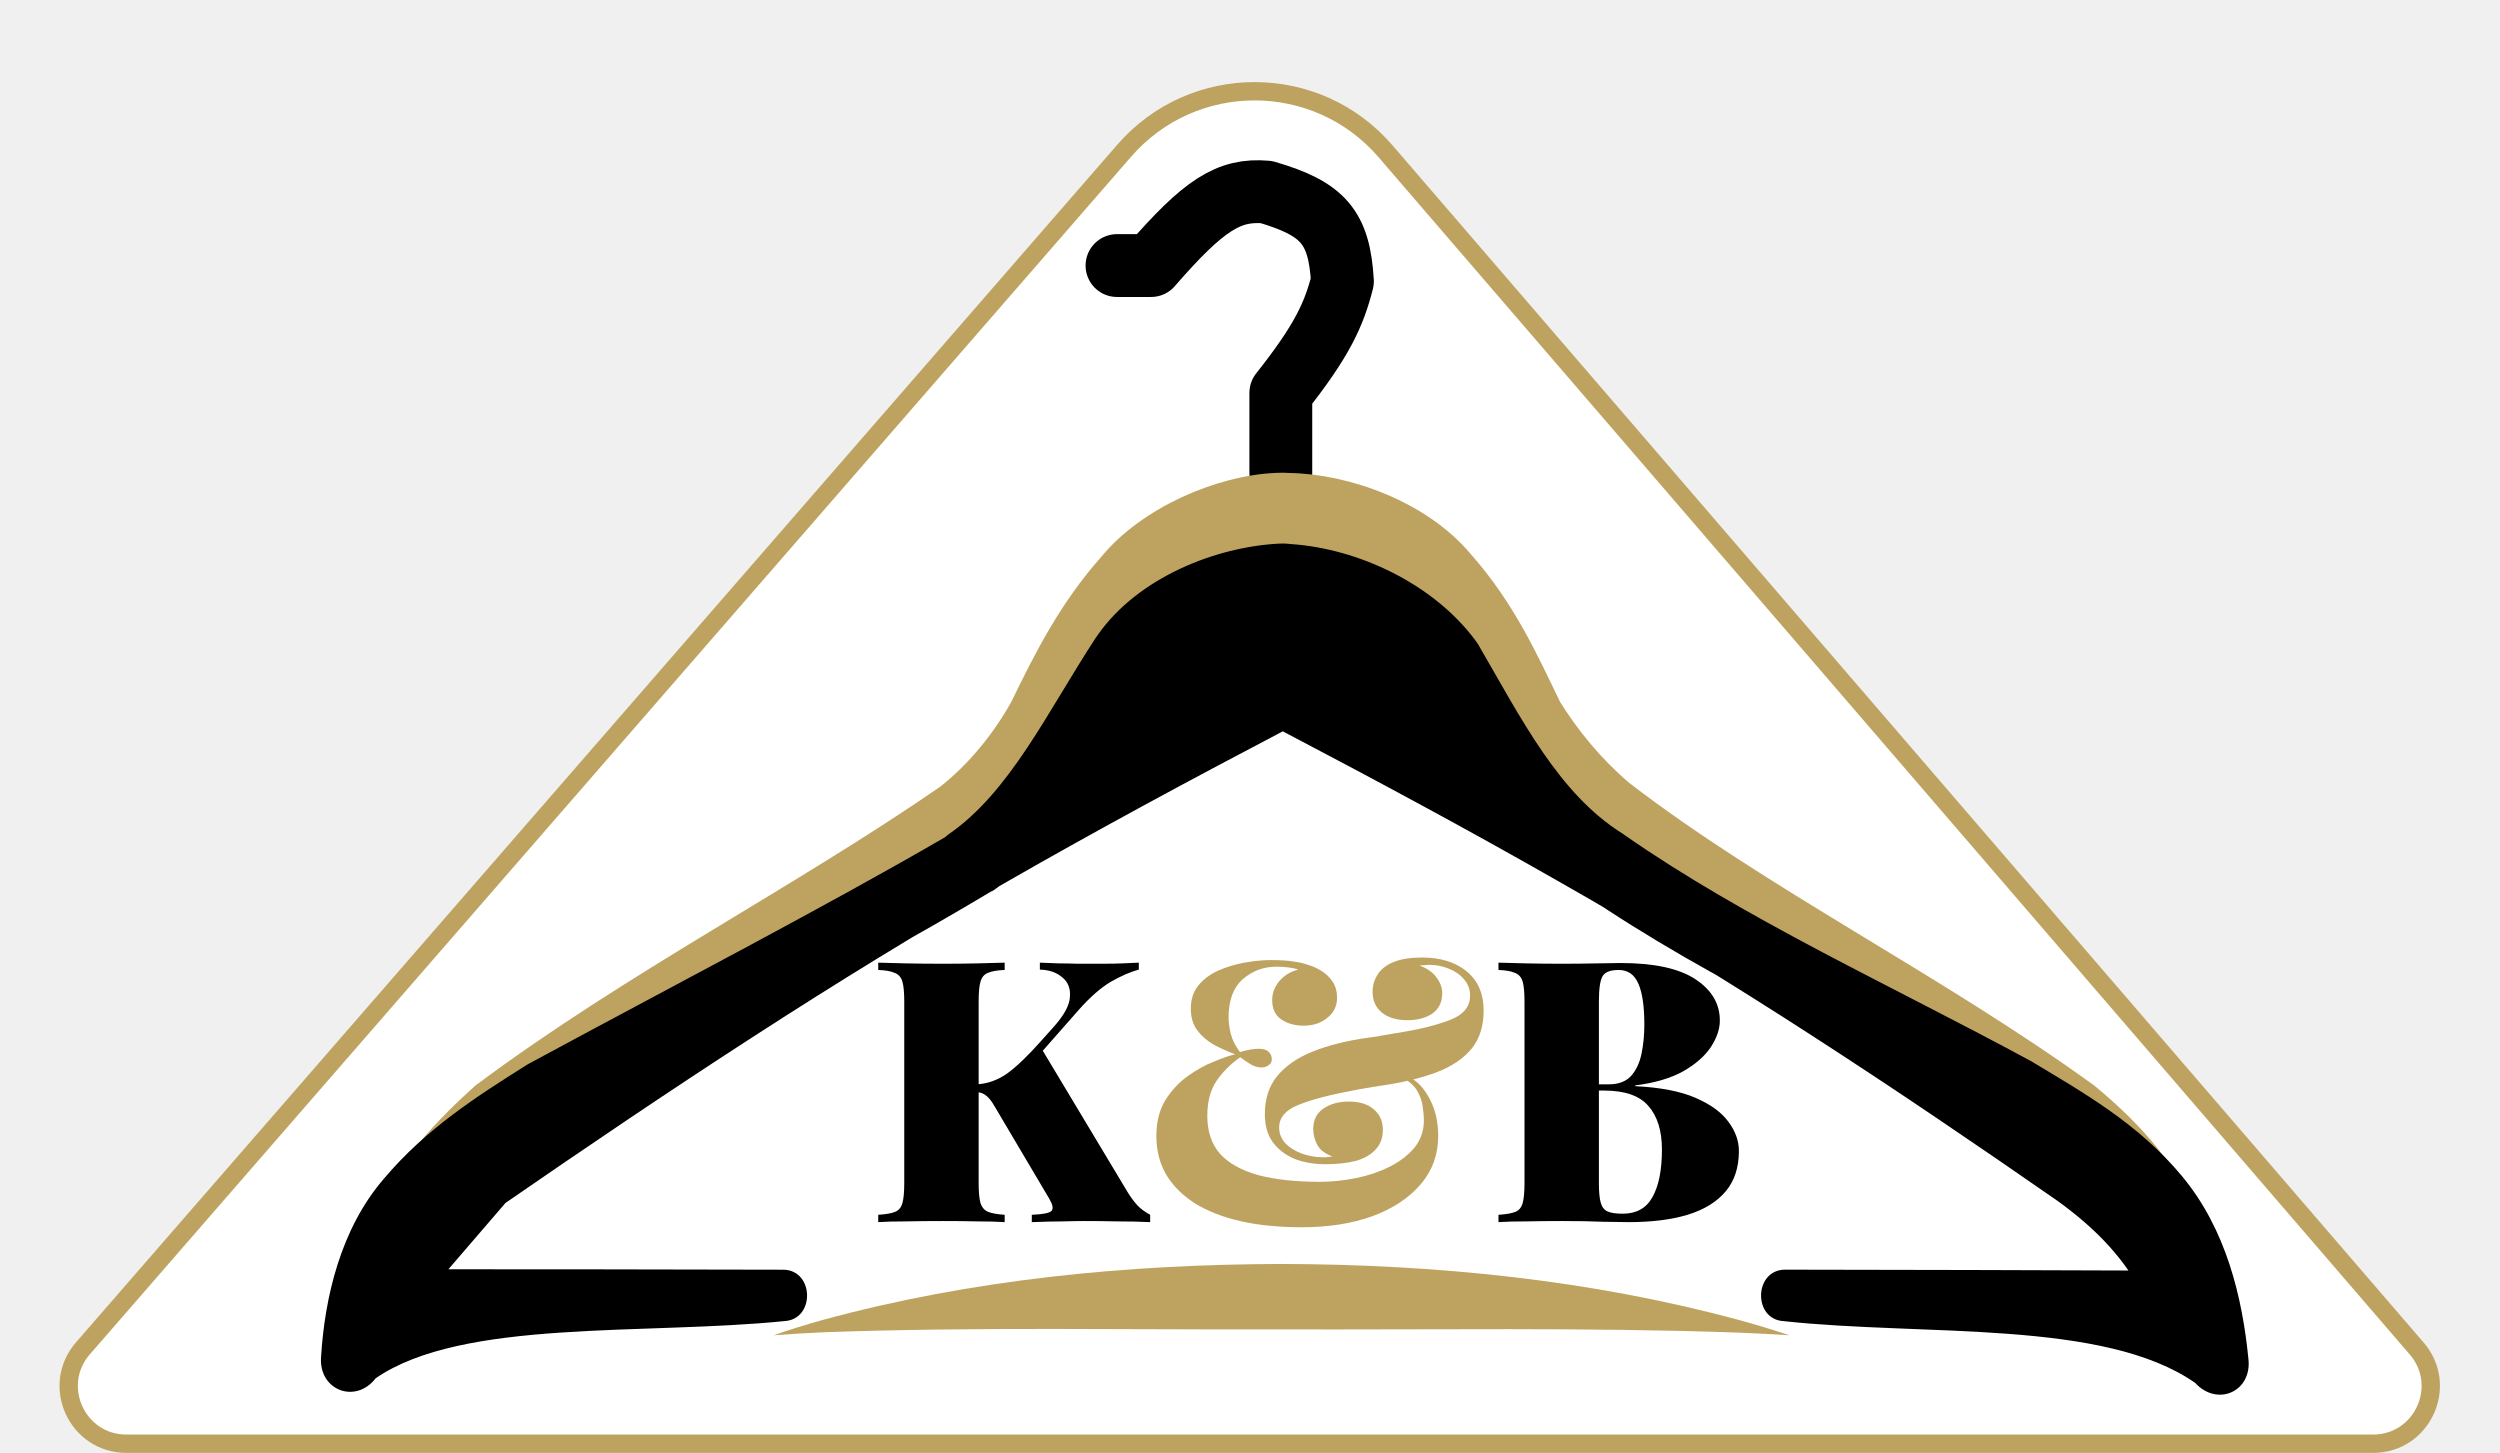
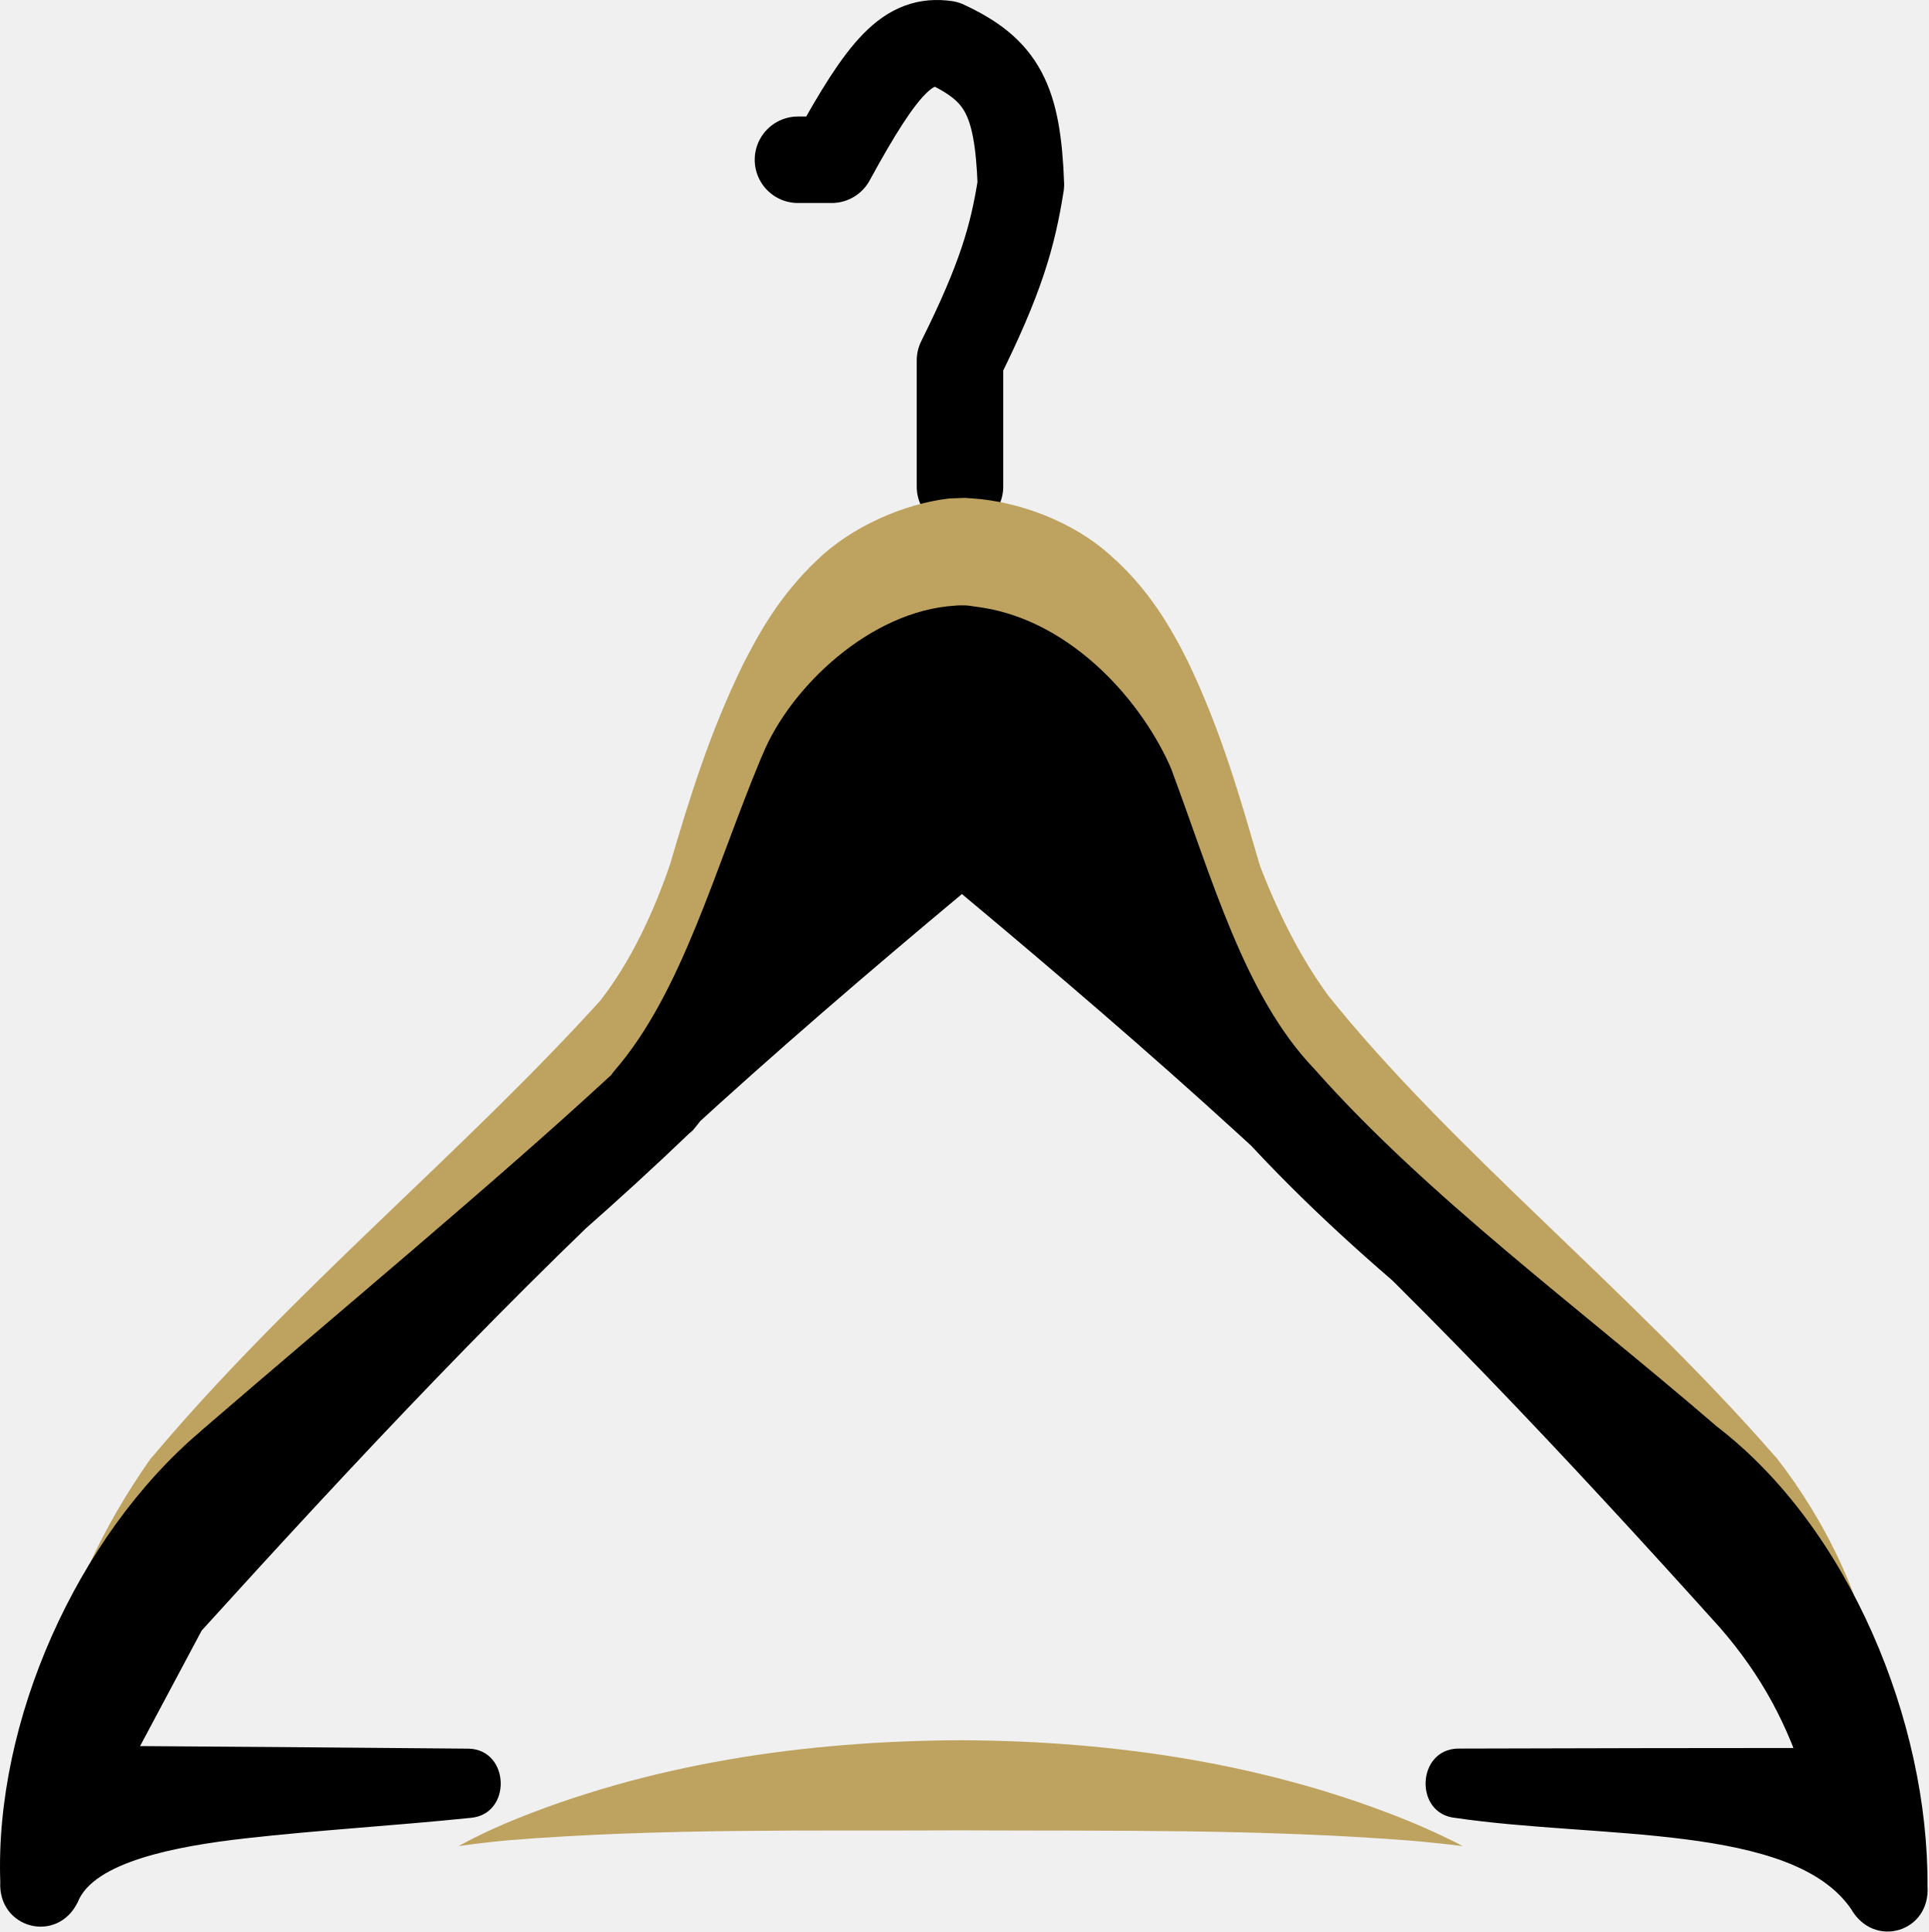
- <svg xmlns="http://www.w3.org/2000/svg" width="955" height="555" viewBox="0 0 955 555" fill="none">
-   <path d="M923.186 515.143L529.273 57.789C503.024 27.312 455.849 27.202 429.458 57.556L31.678 515.065C19.298 529.305 29.412 551.5 48.281 551.5H906.517C925.337 551.5 935.468 529.403 923.186 515.143Z" fill="white" stroke="#BEA360" stroke-width="7" stroke-linecap="round" stroke-linejoin="round" />
-   <path d="M426.691 101.443H439.709C459.872 78.26 469.39 72.104 483.767 73.368C505.522 79.746 511.576 86.773 512.805 107.459C509.615 120.052 505.069 130.14 489.274 150.072V180.653" stroke="black" stroke-width="24" stroke-linecap="round" stroke-linejoin="round" />
-   <path d="M134.304 510.371C138.178 494.398 143.163 478.574 151.811 465.422C161.849 449.937 176.586 438.604 192.136 428.041L191.394 428.563C252.99 394.865 318.78 369.597 380.913 332.315L381.995 331.578C398.694 319.981 412.174 304.95 422.513 288.015L423.116 286.903C441.955 251.978 458.792 224.939 491.188 224.471L488.469 224.54C489.028 224.561 489.578 224.585 490.121 224.613C524.534 224.205 539.98 250.194 559.414 287.39L560.611 289.481C570.821 304.504 583.568 318.381 598.449 329.446L598.497 329.484C662.356 372.197 727.16 395.222 790.284 428.682L789.678 428.283C805.7 438.157 820.595 449.365 830.477 465.167C838.928 478.44 843.775 494.319 847.248 510.371C846.653 493.969 844.674 477.184 837.89 461.3C829.986 442.355 814.978 427.026 799.679 414.403L799.073 414.004C741.465 372.396 674.305 339.064 622.371 299.069L622.419 299.107C611.729 290.036 602.716 279.149 595.172 266.919L596.369 269.009C587.318 250.326 578.597 230.58 561.717 211.538C545.064 191.695 515.501 181.034 492.369 180.67C491.609 180.631 490.846 180.598 490.078 180.57L487.36 180.639C464.611 181.641 436.165 193.936 420.714 212.671C404.685 230.78 395.258 249.748 386.208 268.333L386.811 267.22C379.796 280.018 370.339 291.662 359.238 300.466L360.32 299.729C303.507 339.008 239.759 371.407 182.353 414.123L181.61 414.644C167.083 427.788 152.614 442.828 144.452 461.456C137.434 477.248 135.31 493.983 134.304 510.371Z" fill="#BEA360" />
-   <path d="M188.413 454.308C303.963 377.461 369.946 338.856 490.024 279.365C611.963 339.796 677.652 377.894 790.132 453.197C803.283 463.016 814.928 471.167 826.706 493.184L681.913 494.85C764.598 499.8 827.062 498.11 847.248 520.397C840.812 461.914 817.136 444.178 769.591 416.542C694.013 377.276 640.086 350.824 612.272 329.904C584.702 312.063 571.73 286.14 552.651 253.262C539.027 236.356 520.727 224.189 490.024 221.606C460.243 224.116 443.703 234.088 430.404 251.04C402.033 296.281 393.024 313.574 370.282 329.904C365.876 334.01 319.077 358.979 207.953 417.653C153.25 450.985 138.25 472.035 134.304 519.286C151.204 497.648 214.649 499.408 299.138 494.85L154.344 492.628L188.413 454.308Z" fill="black" />
-   <path d="M490.024 279.365C453.645 296.35 417.633 313.709 382.015 332.212C314.124 367.269 248.856 407.227 184.564 448.519C184.254 448.718 183.467 449.418 183.218 449.689C171.651 462.275 160.089 474.866 148.535 487.463C143.489 493.012 146.728 500.202 154.225 500.401C202.478 501.892 250.732 503.315 298.987 504.67L298.609 485.043C270.515 486.231 242.371 486.682 213.914 488.054C185.467 491.614 156.231 484.64 125.084 512.085L145.962 520.26C146.636 476.47 176.514 450.495 214.602 428.564L213.919 428.952C269.317 399.602 320.706 375.308 379.635 339.939L378.283 341.047C410.143 318.356 423.927 285.559 442.223 258.453L441.38 259.652C453.239 243.837 469.996 237.204 491.2 235.556L488.85 235.556C489.412 235.604 489.968 235.654 490.518 235.708C511.61 237.61 529.179 245.899 541.788 262.016L540.584 260.265C556.75 287.441 572.604 321.074 604.816 341.426L604.022 340.872C656.38 376.723 710.508 399.929 763.679 427.921L763.147 427.628C804.155 448.908 833.028 476.264 835.6 521.679L855.934 512.53C794.563 473.937 739.006 491.665 682.501 485.026L682.026 504.691C730.284 503.523 778.54 502.287 826.796 500.983C833.361 500.999 836.599 495.336 833.584 489.505C824.814 472.442 809.302 457.566 794.273 447.651C794.217 447.608 794.041 447.486 793.982 447.446C730.351 406.268 665.502 366.715 598.089 332.105C562.442 313.677 526.4 296.356 490.024 279.365C525.571 298.028 560.79 316.923 595.548 336.779C661.285 374.095 724.178 415.779 786.282 458.948L785.991 458.742C800.944 469.58 812.071 481.102 819.829 496.863L826.617 485.385C778.344 485.192 730.071 485.066 681.8 485.009C670.008 485.146 669.553 503.97 681.325 504.674C735.491 510.519 803.568 503.906 838.562 528.264C847.016 537.515 860.322 531.566 858.896 519.115C856.583 495.652 850.445 469.664 833.567 449.342C816.862 429.161 795.623 417.276 776.035 405.456C775.929 405.395 775.611 405.218 775.503 405.163C723.058 376.761 666.881 351.268 620.522 318.936C620.366 318.819 619.891 318.486 619.728 318.382C595.483 303.189 581.351 274.932 564.718 246.259C564.502 245.888 563.785 244.842 563.515 244.508C547.393 222.943 518.919 209.616 493.261 207.843C492.578 207.776 491.89 207.713 491.198 207.655C490.723 207.615 489.323 207.615 488.848 207.655C464.616 208.806 434.864 220.511 419.427 242.429C419.245 242.661 418.74 243.378 418.584 243.628C400.261 271.611 385.908 302.532 362.281 318.76C361.995 318.967 361.186 319.627 360.929 319.868C314.086 347.042 255.166 377.575 201.987 406.353C201.848 406.428 201.438 406.658 201.304 406.741C182.314 418.714 162.756 431.141 146.663 450.252C130.046 469.46 124.033 495.809 122.646 518.313C121.637 530.993 135.733 536.542 143.523 526.487C176.591 503.707 246.001 510.088 299.667 504.656C311.418 504.021 311.055 485.21 299.288 485.03C251.014 484.904 202.74 484.846 154.464 484.856L160.154 497.793C171.312 484.843 182.463 471.888 193.608 458.926L192.263 460.096C255.046 416.781 318.378 374.657 384.566 336.881C419.289 316.952 454.474 298.023 490.024 279.365ZM490.024 279.365" fill="black" />
-   <path d="M435.025 367.733V370.393C431.852 371.233 428.305 372.773 424.385 375.013C420.559 377.253 416.452 380.846 412.065 385.793L386.305 415.053L397.645 400.213L430.825 455.513C432.039 457.473 433.252 459.106 434.465 460.413C435.679 461.719 437.312 462.933 439.365 464.053V466.853C435.445 466.666 431.245 466.573 426.765 466.573C422.379 466.479 418.179 466.433 414.165 466.433C412.019 466.433 409.359 466.479 406.185 466.573C403.012 466.573 398.999 466.666 394.145 466.853V464.053C398.532 463.866 401.052 463.353 401.705 462.513C402.452 461.673 402.125 460.086 400.725 457.753L380.425 423.453C379.492 421.773 378.652 420.513 377.905 419.673C377.159 418.833 376.412 418.226 375.665 417.853C375.012 417.479 374.125 417.246 373.005 417.153V414.213C377.112 414.026 380.985 412.673 384.625 410.153C388.265 407.539 392.652 403.339 397.785 397.553L402.545 392.233C406.465 387.846 408.519 384.066 408.705 380.893C408.985 377.626 408.005 375.106 405.765 373.333C403.619 371.466 400.772 370.486 397.225 370.393V367.733C399.839 367.826 402.265 367.919 404.505 368.013C406.839 368.013 409.265 368.059 411.785 368.153C414.399 368.153 417.432 368.153 420.885 368.153C423.872 368.153 426.485 368.106 428.725 368.013C431.059 367.919 433.159 367.826 435.025 367.733ZM383.785 367.733V370.533C380.985 370.626 378.839 370.999 377.345 371.653C375.945 372.213 375.012 373.333 374.545 375.013C374.079 376.599 373.845 379.119 373.845 382.573V452.013C373.845 455.373 374.079 457.893 374.545 459.573C375.105 461.253 376.085 462.373 377.485 462.933C378.885 463.493 380.985 463.866 383.785 464.053V466.853C381.079 466.666 377.579 466.573 373.285 466.573C369.085 466.479 364.792 466.433 360.405 466.433C355.365 466.433 350.605 466.479 346.125 466.573C341.739 466.573 338.192 466.666 335.485 466.853V464.053C338.379 463.866 340.525 463.493 341.925 462.933C343.325 462.373 344.259 461.253 344.725 459.573C345.192 457.893 345.425 455.373 345.425 452.013V382.573C345.425 379.119 345.192 376.599 344.725 375.013C344.259 373.333 343.279 372.213 341.785 371.653C340.385 370.999 338.285 370.626 335.485 370.533V367.733C338.192 367.826 341.739 367.919 346.125 368.013C350.605 368.106 355.365 368.153 360.405 368.153C364.792 368.153 369.085 368.106 373.285 368.013C377.579 367.919 381.079 367.826 383.785 367.733ZM572.419 367.733C575.126 367.826 578.672 367.919 583.059 368.013C587.539 368.106 592.019 368.153 596.499 368.153C601.166 368.153 605.646 368.106 609.939 368.013C614.232 367.919 617.266 367.873 619.039 367.873C631.826 367.873 641.346 369.926 647.599 374.033C653.852 378.139 656.979 383.413 656.979 389.853C656.979 393.119 655.812 396.526 653.479 400.073C651.146 403.526 647.599 406.606 642.839 409.313C638.079 411.926 632.012 413.699 624.639 414.633V414.913C634.252 415.379 641.952 416.873 647.739 419.393C653.526 421.913 657.726 424.993 660.339 428.633C662.952 432.179 664.259 435.866 664.259 439.693C664.259 445.946 662.579 451.079 659.219 455.093C655.859 459.106 651.006 462.093 644.659 464.053C638.406 465.919 630.939 466.853 622.259 466.853C620.019 466.853 616.706 466.806 612.319 466.713C608.026 466.526 602.846 466.433 596.779 466.433C592.112 466.433 587.539 466.479 583.059 466.573C578.672 466.573 575.126 466.666 572.419 466.853V464.053C575.312 463.866 577.459 463.493 578.859 462.933C580.259 462.373 581.192 461.253 581.659 459.573C582.126 457.893 582.359 455.373 582.359 452.013V382.573C582.359 379.119 582.126 376.599 581.659 375.013C581.192 373.333 580.212 372.213 578.719 371.653C577.319 370.999 575.219 370.626 572.419 370.533V367.733ZM618.339 370.533C615.166 370.533 613.112 371.326 612.179 372.913C611.246 374.499 610.779 377.719 610.779 382.573V452.013C610.779 455.279 611.012 457.753 611.479 459.433C611.946 461.113 612.832 462.233 614.139 462.793C615.446 463.353 617.359 463.633 619.879 463.633C625.106 463.633 628.886 461.533 631.219 457.333C633.646 453.039 634.859 446.973 634.859 439.133C634.859 431.946 633.132 426.393 629.679 422.473C626.319 418.553 620.672 416.593 612.739 416.593H602.519C602.519 416.593 602.519 416.219 602.519 415.473C602.519 414.633 602.519 414.213 602.519 414.213H614.559C618.199 414.213 620.999 413.186 622.959 411.133C624.919 408.986 626.272 406.186 627.019 402.733C627.766 399.186 628.139 395.406 628.139 391.393C628.139 384.486 627.392 379.306 625.899 375.853C624.406 372.306 621.886 370.533 618.339 370.533Z" fill="black" />
-   <path d="M485.552 366.753C489.192 366.753 492.086 366.939 494.232 367.313C496.379 367.593 498.339 368.059 500.112 368.713C501.699 369.179 503.286 369.926 504.872 370.953C506.552 371.979 507.952 373.333 509.072 375.013C510.192 376.693 510.752 378.746 510.752 381.173C510.752 384.346 509.492 386.913 506.972 388.873C504.546 390.833 501.559 391.813 498.012 391.813C494.652 391.813 491.806 391.019 489.472 389.433C487.139 387.846 485.972 385.373 485.972 382.013C485.972 379.399 486.859 377.019 488.632 374.873C490.499 372.633 492.926 371.139 495.912 370.393C494.979 370.019 493.719 369.739 492.132 369.553C490.639 369.366 489.146 369.273 487.652 369.273C482.706 369.273 478.412 370.859 474.772 374.033C471.132 377.206 469.312 382.106 469.312 388.733C469.312 390.506 469.592 392.559 470.152 394.893C470.712 397.133 471.879 399.466 473.652 401.893C475.239 401.426 476.592 401.099 477.712 400.913C478.832 400.726 479.906 400.633 480.932 400.633C482.612 400.633 483.826 401.006 484.572 401.753C485.412 402.499 485.832 403.479 485.832 404.693C485.832 405.626 485.412 406.373 484.572 406.933C483.826 407.493 482.939 407.773 481.912 407.773C480.419 407.773 478.926 407.306 477.432 406.373C475.939 405.439 474.726 404.599 473.792 403.853C470.059 406.466 467.026 409.499 464.692 412.953C462.359 416.406 461.192 420.839 461.192 426.253C461.192 432.226 462.826 437.079 466.092 440.813C469.452 444.453 474.352 447.159 480.792 448.933C487.232 450.613 495.026 451.453 504.172 451.453C508.652 451.453 513.226 450.986 517.892 450.053C522.559 449.119 526.852 447.673 530.772 445.713C534.692 443.753 537.866 441.326 540.292 438.433C542.719 435.446 543.932 431.946 543.932 427.933C543.932 426.626 543.792 424.993 543.512 423.033C543.326 421.073 542.672 419.066 541.552 417.013C540.432 414.959 538.519 413.186 535.812 411.693L536.232 410.573C540.059 411.786 543.186 414.539 545.612 418.833C548.132 423.126 549.392 428.166 549.392 433.953C549.392 441.046 547.152 447.206 542.672 452.433C538.192 457.659 532.032 461.719 524.192 464.613C516.352 467.413 507.392 468.813 497.312 468.813C488.446 468.813 480.559 468.019 473.652 466.433C466.839 464.846 461.052 462.559 456.292 459.573C451.532 456.493 447.892 452.806 445.372 448.513C442.946 444.219 441.732 439.366 441.732 433.953C441.732 428.633 442.852 424.106 445.092 420.373C447.426 416.639 450.272 413.559 453.632 411.133C456.992 408.706 460.352 406.839 463.712 405.533C467.072 404.133 469.779 403.199 471.832 402.733C469.032 401.706 466.326 400.493 463.712 399.093C461.099 397.599 458.952 395.733 457.272 393.493C455.686 391.253 454.892 388.546 454.892 385.373C454.892 381.826 455.826 378.886 457.692 376.553C459.652 374.126 462.172 372.213 465.252 370.813C468.426 369.413 471.786 368.386 475.332 367.733C478.879 367.079 482.286 366.753 485.552 366.753ZM543.232 365.773C550.326 365.773 556.019 367.546 560.312 371.093C564.606 374.639 566.752 379.633 566.752 386.073C566.752 391.953 565.212 396.806 562.132 400.633C559.052 404.366 554.619 407.353 548.832 409.593C543.139 411.739 536.279 413.419 528.252 414.633C527.412 414.726 526.526 414.866 525.592 415.053C524.752 415.146 523.912 415.286 523.072 415.473C522.232 415.566 521.392 415.706 520.552 415.893C519.806 415.986 519.012 416.126 518.172 416.313C508.466 418.086 501.092 419.999 496.052 422.053C491.106 424.013 488.632 426.906 488.632 430.733C488.632 432.973 489.426 434.979 491.012 436.753C492.692 438.433 494.792 439.739 497.312 440.673C499.926 441.606 502.586 442.073 505.292 442.073C505.759 442.073 506.179 442.073 506.552 442.073C507.019 441.979 507.439 441.933 507.812 441.933C508.279 441.839 508.699 441.793 509.072 441.793C506.179 440.766 504.219 439.273 503.192 437.313C502.166 435.353 501.652 433.346 501.652 431.293C501.652 427.839 502.959 425.226 505.572 423.453C508.186 421.679 511.406 420.793 515.232 420.793C519.339 420.793 522.512 421.773 524.752 423.733C527.086 425.693 528.252 428.306 528.252 431.573C528.252 434.653 527.319 437.173 525.452 439.133C523.679 441.093 521.159 442.539 517.892 443.473C514.626 444.313 510.752 444.733 506.272 444.733C501.886 444.733 497.919 444.033 494.372 442.633C490.919 441.139 488.166 438.993 486.112 436.193C484.152 433.393 483.172 429.893 483.172 425.693C483.172 419.719 484.759 414.819 487.932 410.993C491.199 407.073 495.772 403.946 501.652 401.613C507.532 399.279 514.439 397.553 522.372 396.433C523.772 396.246 525.126 396.059 526.432 395.873C527.739 395.593 529.046 395.359 530.352 395.173C531.752 394.893 533.152 394.659 534.552 394.473C542.579 393.166 549.066 391.533 554.012 389.573C559.052 387.613 561.572 384.533 561.572 380.333C561.572 377.906 560.779 375.806 559.192 374.033C557.699 372.259 555.739 370.906 553.312 369.973C550.979 369.039 548.552 368.573 546.032 368.573C545.379 368.573 544.726 368.619 544.072 368.713C543.419 368.713 542.812 368.759 542.252 368.853C545.146 369.879 547.292 371.373 548.692 373.333C550.186 375.293 550.932 377.299 550.932 379.353C550.932 382.806 549.672 385.419 547.152 387.193C544.632 388.873 541.459 389.713 537.632 389.713C533.526 389.713 530.259 388.733 527.832 386.773C525.499 384.813 524.332 382.199 524.332 378.933C524.332 376.413 524.986 374.173 526.292 372.213C527.599 370.159 529.652 368.573 532.452 367.453C535.252 366.333 538.846 365.773 543.232 365.773Z" fill="#BEA360" />
-   <path d="M295.518 510.068C301.907 509.582 308.487 509.202 315.028 508.912C373.49 506.813 431.496 508.016 489.508 507.831C547.529 508.006 605.503 507.001 664 509.051C670.536 509.318 677.113 509.659 683.531 510.068C677.433 508.023 671.091 506.116 664.737 504.359C607.66 488.854 548.354 482.991 489.514 482.831C430.681 483.002 371.392 488.659 314.276 504.222C307.912 506.002 301.566 507.95 295.518 510.068Z" fill="#BEA360" />
+ <svg xmlns="http://www.w3.org/2000/svg" width="535" height="536" viewBox="0 0 535 536" fill="none">
+   <path d="M221.372 44.322H230.72C245.201 17.778 252.036 10.731 262.361 12.178C277.984 19.48 282.332 27.526 283.215 51.21C280.924 65.629 277.659 77.178 266.316 99.999V135.012" stroke="black" stroke-width="24" stroke-linecap="round" stroke-linejoin="round" />
+   <path d="M11.395 512.52C11.395 512.52 11.395 512.52 11.395 512.52C14.284 497.614 17.57 482.81 22.629 468.939C29.752 448.723 41.959 431.967 56.527 416.479L55.819 417.271C100.012 378.127 150.211 346.166 194.686 303.484L195.631 302.461C209.204 287.329 218.074 270.47 224.935 253.113L225.232 252.242C236.701 219.046 251.076 180.495 269.35 181.879L265.035 182.052C265.355 182.071 265.667 182.093 265.973 182.118C285.302 179.609 298.464 218.03 310.278 252.837L310.88 254.509C317.782 270.303 326.467 285.93 338.283 299.947L338.321 299.995C383.484 348.472 433.266 378.064 479.105 417.435L478.502 416.803C493.69 431.483 505.691 448.395 512.645 468.821C517.568 482.775 520.742 497.558 523.395 512.52C523.395 512.52 523.395 512.52 523.395 512.52C523.656 497.319 523.289 482.107 520.743 466.745C517.422 444.426 506.757 422.356 492.782 404.373L492.178 403.741C452.587 358.326 402.248 318.514 368.334 276.012L368.372 276.06C360.427 265.175 354.172 252.448 349.033 238.887L349.635 240.559C344.223 222.067 339.092 203.507 329.623 183.695C324.749 173.889 318.565 163.283 307.963 153.983C297.502 144.557 282.338 139.076 269.584 138.266C268.923 138.212 268.261 138.166 267.597 138.127L263.282 138.3C250.879 139.743 236.19 146.083 226.586 155.475C216.796 164.744 210.996 174.754 206.188 184.22C196.837 203.291 191.287 221.489 185.872 239.821L186.169 238.95C181.398 253.17 174.861 266.919 166.574 277.544L167.518 276.52C128.762 319.513 81.588 357.519 42.476 403.905L41.767 404.697C28.894 423.038 18.138 444.525 14.552 466.781C11.853 482.1 11.374 497.328 11.395 512.52Z" fill="#BEA360" />
+   <path d="M50.253 448.331C133.235 360.347 180.621 316.145 266.855 248.032C354.425 317.222 401.599 360.842 482.377 447.059C491.821 458.302 500.184 467.634 508.643 492.842L404.659 494.75C464.04 500.418 508.898 498.482 523.395 524C518.773 457.04 501.77 436.733 467.625 405.092C413.349 360.135 374.621 329.848 354.647 305.896C334.848 285.469 325.532 255.789 311.83 218.146C302.046 198.789 288.904 184.859 266.855 181.901C245.467 184.775 233.589 196.193 224.038 215.602C203.664 267.399 197.194 287.2 180.862 305.896C177.698 310.598 144.089 339.185 64.286 406.364C25.001 444.527 14.229 468.628 11.395 522.728C23.531 497.954 69.094 499.969 129.77 494.75L25.787 492.206L50.253 448.331Z" fill="black" />
+   <path d="M266.855 248.032C239.528 268.429 212.623 289.187 186.401 311C136.634 352.201 90.416 397.463 45.212 443.576C44.965 443.828 44.378 444.651 44.2 444.956C35.76 459.422 27.329 473.893 18.908 488.37C15.576 494.124 18.951 499.809 25.594 500.079C60.24 501.556 94.887 502.985 129.535 504.364L128.946 485.167C108.218 486.672 87.448 487.239 66.012 489.066C45.784 492.214 18.417 489.809 1.216 517.741L22.714 523.321C23.651 479.227 40.148 444.391 73.122 415.459L72.452 416.065C112.566 382.18 149.741 354.24 192.193 313.522L191.149 314.882C216.551 284.637 223.751 251.35 237.023 220.71L236.558 221.763C244.241 206.033 253.268 197.641 268.719 195.776L264.993 195.777C265.401 195.831 265.803 195.891 266.198 195.954C280.995 198.065 291.424 208.526 299.377 224.44L298.718 222.918C310.432 252.956 318.315 287.061 344.832 315.409L344.15 314.65C380.434 354.526 420.952 382.601 459.506 414.894L458.974 414.427C494.767 442.86 509.687 479.472 512.066 524.782L533.268 518.391C516.273 492.475 489.129 492.61 468.693 489.613C447.183 487.541 426.322 486.861 405.575 485.155L404.836 504.386C439.488 503.219 474.138 502.004 508.788 500.741C514.65 500.736 517.899 495.919 516.132 490.329C510.439 473.097 499.942 455.399 487.659 442.622C487.612 442.564 487.461 442.398 487.411 442.343C442.754 396.453 396.838 351.611 347.384 310.899C321.102 289.141 294.185 268.44 266.855 248.032C293.028 269.905 318.805 291.967 343.891 314.913C391.101 357.859 434.618 404.301 477.343 451.776L477.095 451.496C488.794 464.941 496.11 478.736 501.153 495.355L508.498 484.943C473.825 484.952 439.153 485.008 404.483 485.113C392.963 485.328 392.273 503.252 403.744 504.344C443.393 510.203 497.148 505.832 513.521 529.609C519.904 540.761 535.649 536.034 534.723 523.218C535.026 477.84 513.074 423.955 476.276 395.756C476.171 395.661 475.854 395.379 475.744 395.29C437.928 362.702 396.078 331.962 365.144 297.142C365.012 296.986 364.604 296.53 364.461 296.383C345.316 276.32 336.392 244.128 324.942 213.373C324.827 213.059 324.434 212.149 324.283 211.851C315.548 192.836 295.742 171.321 270.647 168.31C270.007 168.207 269.364 168.112 268.716 168.025C267.952 167.923 265.755 167.923 264.99 168.026C241.521 169.434 219.225 190.569 211.518 209.441C211.417 209.649 211.137 210.279 211.053 210.495C198.215 241.305 189.143 275.465 170.575 296.91C170.349 297.171 169.722 297.982 169.53 298.27C137.496 327.888 94.133 363.873 56.119 396.662C55.982 396.78 55.578 397.141 55.45 397.268C21.321 426.34 -1.478 477.477 0.075 522.135C-0.569 535.089 15.899 539.377 21.573 527.714C25.921 516.632 48.589 512.207 68.153 510.015C88.49 507.713 109.531 506.506 130.594 504.332C142.052 503.343 141.502 485.413 130.005 485.135C95.331 484.819 60.656 484.552 25.979 484.333L32.665 496.042C40.555 481.269 48.436 466.49 56.306 451.706L55.295 453.086C98.579 405.353 142.412 358.448 189.903 315.005C214.925 292.009 240.684 269.894 266.855 248.032ZM266.855 248.032" fill="black" />
+   <path d="M127.17 512.173C127.17 512.173 127.17 512.173 127.17 512.173C131.8 511.507 136.534 510.967 141.261 510.528C183.417 507.153 224.936 508.008 266.472 507.8C308.018 507.996 349.478 507.363 391.703 510.682C396.412 511.092 401.165 511.591 405.822 512.173C405.822 512.173 405.822 512.173 405.822 512.173C401.662 510 397.28 507.959 392.86 506.076C352.923 489.379 309.346 482.959 266.481 482.8C223.624 482.974 180.063 489.151 140.079 505.927C135.636 507.842 131.273 509.925 127.17 512.173Z" fill="#BEA360" />
</svg>
